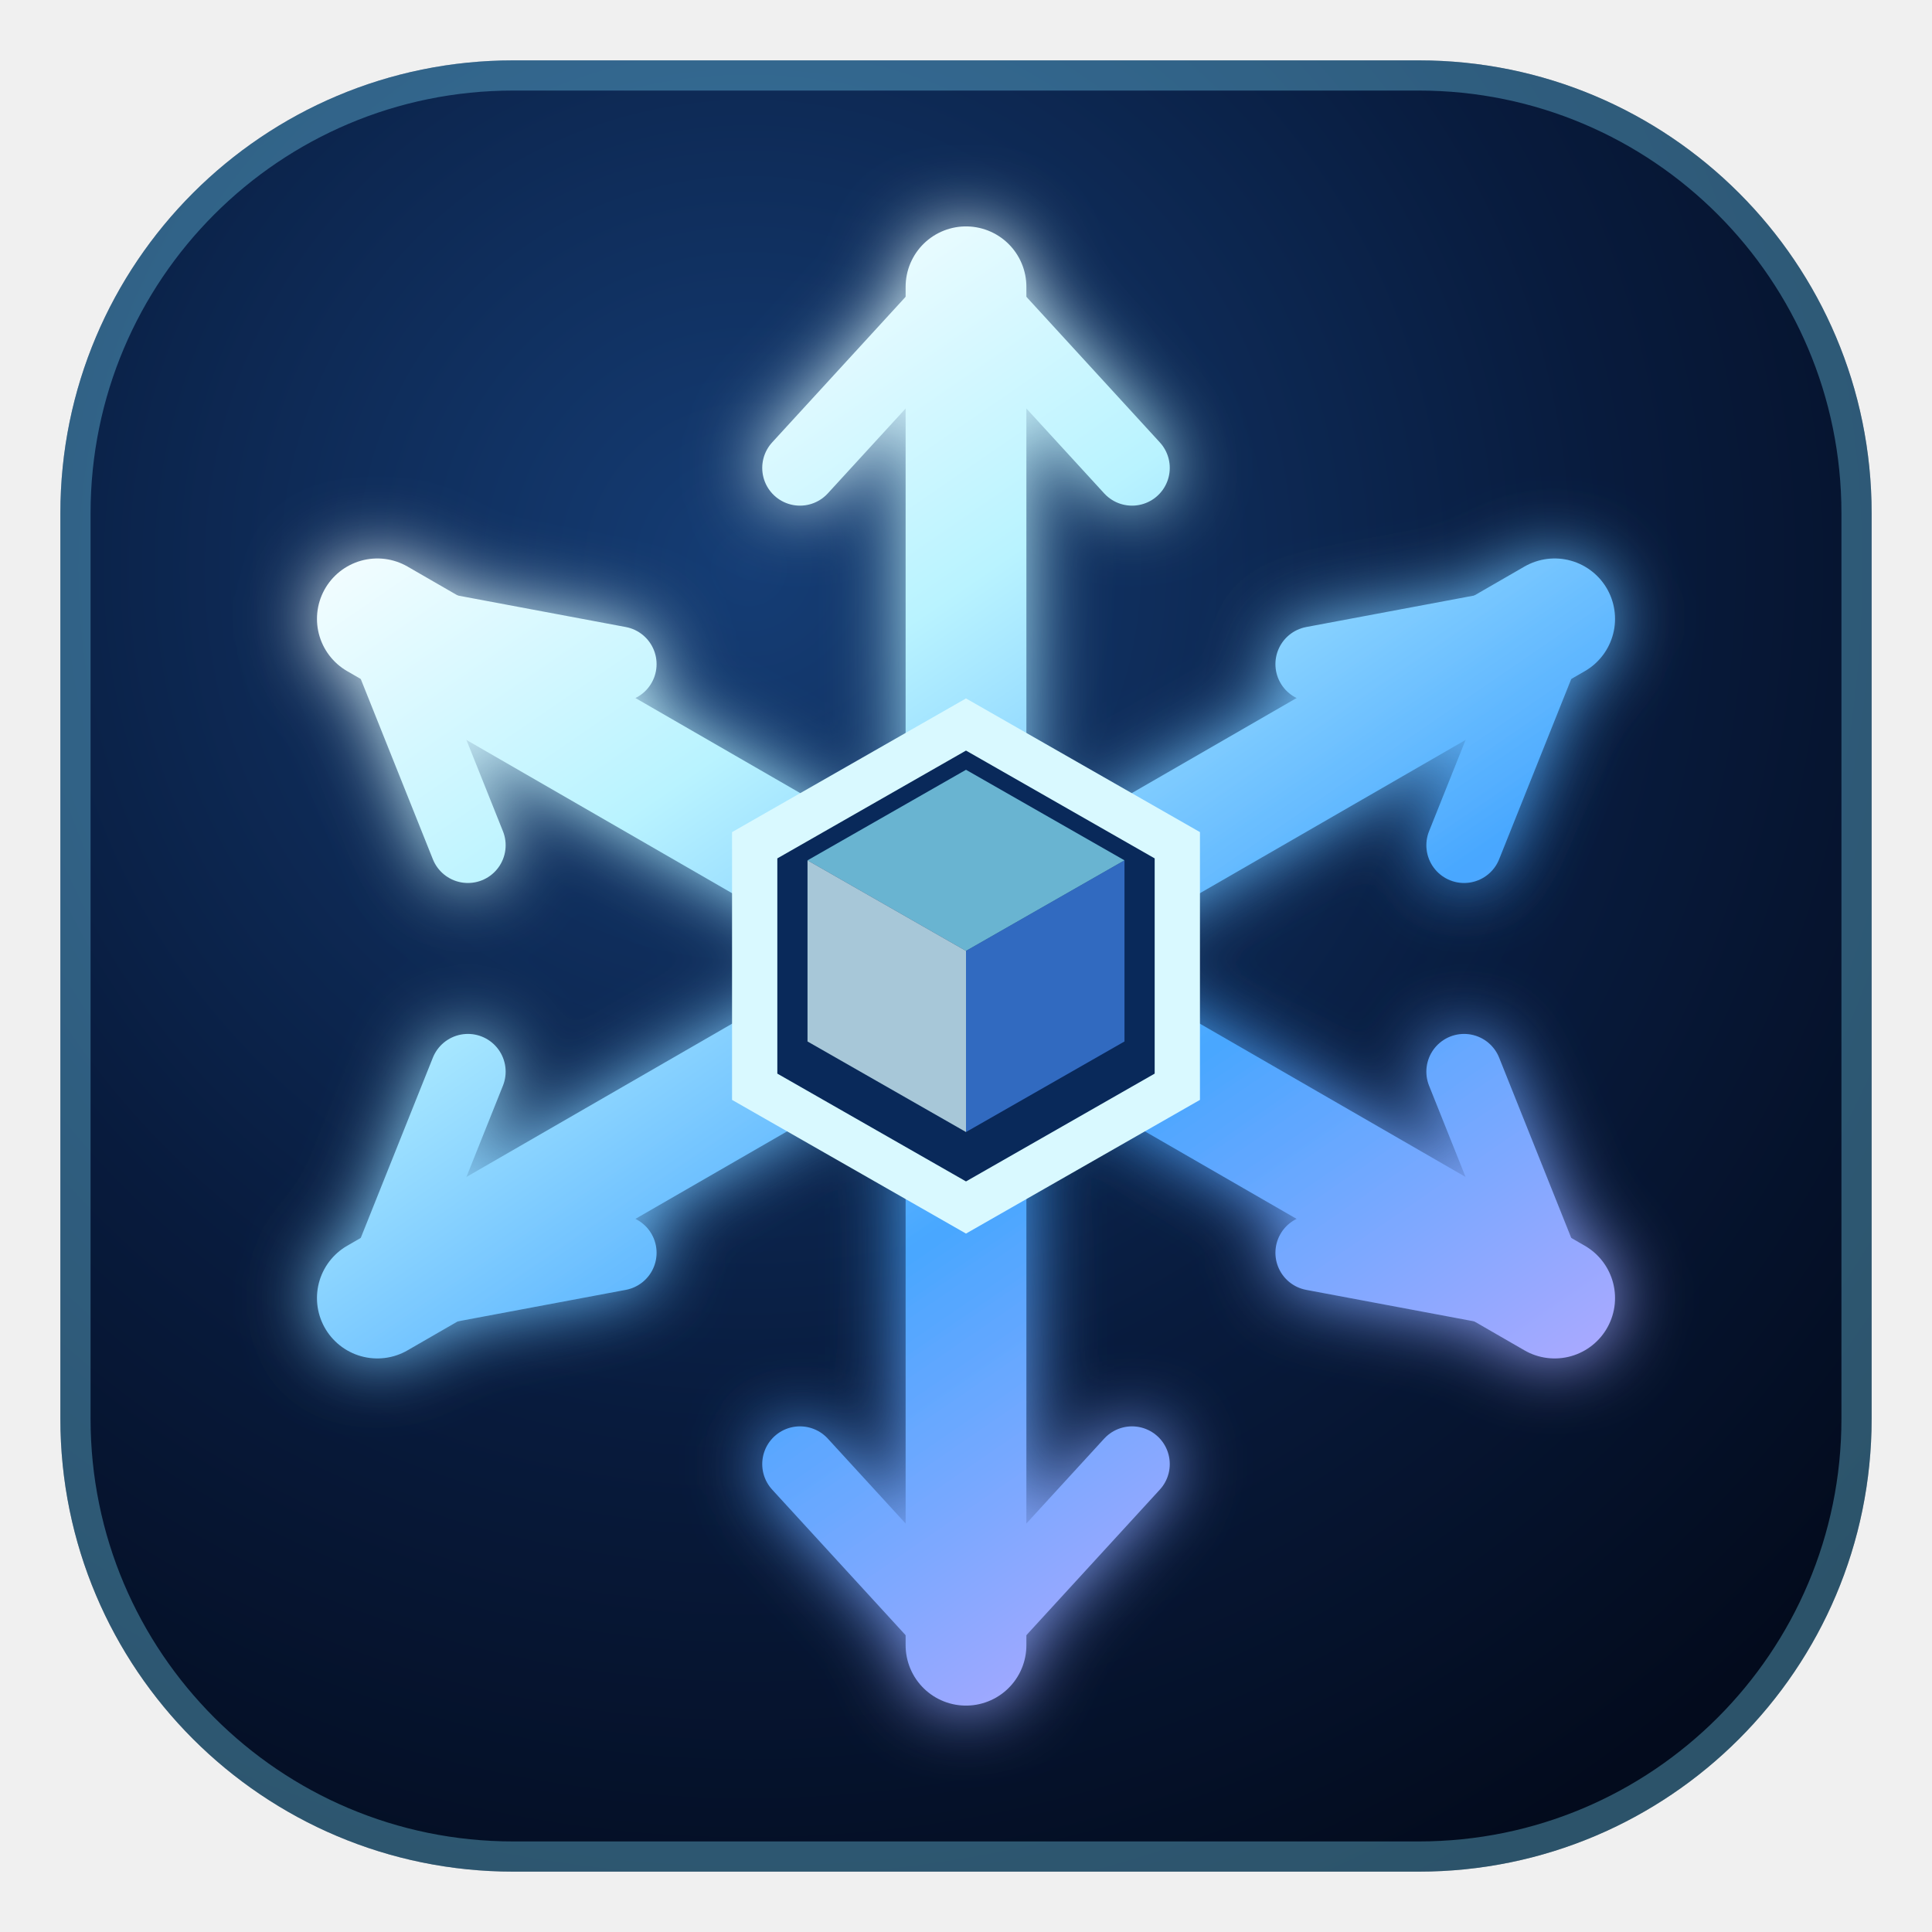
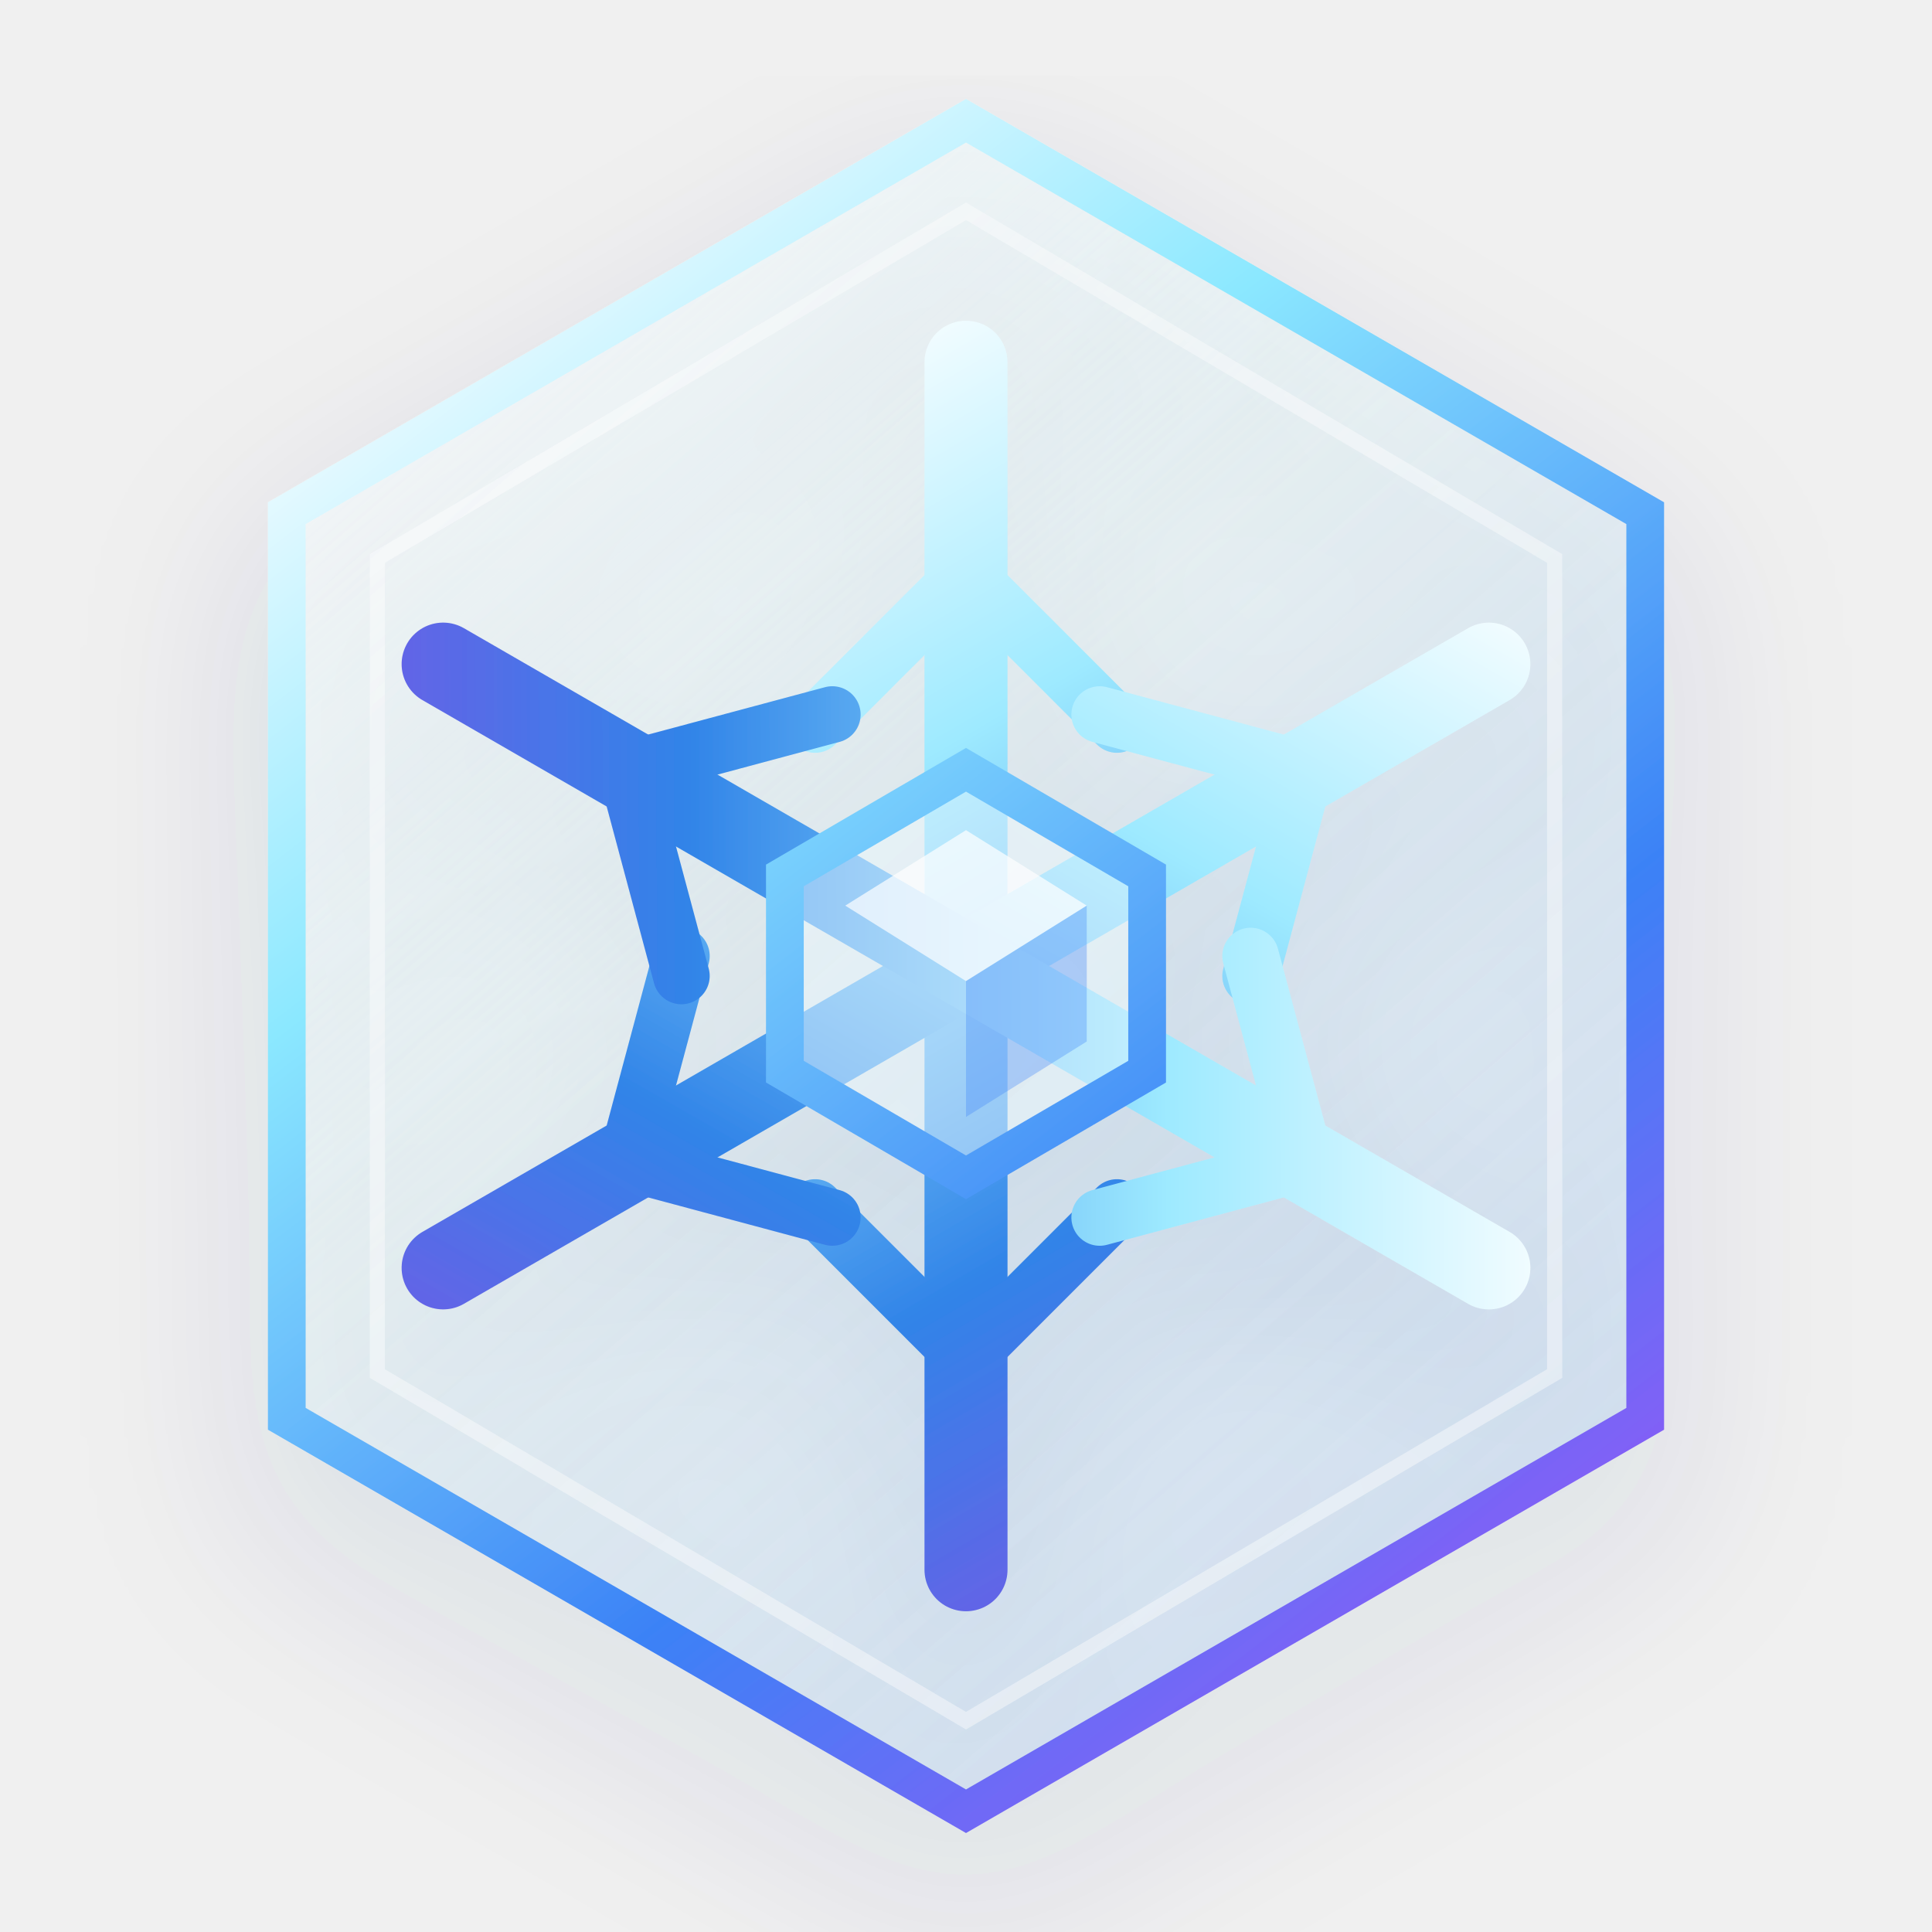
<svg xmlns="http://www.w3.org/2000/svg" viewBox="0 0 128 128" role="img" aria-labelledby="title">
  <defs>
-     <radialGradient id="bg" cx="38%" cy="28%" r="82%">
-       <stop stop-color="#153d75" />
-       <stop offset=".58" stop-color="#081b3d" />
-       <stop offset="1" stop-color="#030b1d" />
-     </radialGradient>
-     <linearGradient id="ice" x1="35" y1="22" x2="92" y2="105" gradientUnits="userSpaceOnUse">
+     <linearGradient id="glass" x1="22" y1="16" x2="105" y2="112" gradientUnits="userSpaceOnUse">
+       <stop stop-color="#ffffff" stop-opacity=".62" />
+       <stop offset=".42" stop-color="#d9f6ff" stop-opacity=".28" />
+       <stop offset="1" stop-color="#60a5fa" stop-opacity=".16" />
+     </linearGradient>
+     <linearGradient id="edge" x1="28" y1="17" x2="99" y2="109" gradientUnits="userSpaceOnUse">
+       <stop stop-color="#f8fdff" />
+       <stop offset=".3" stop-color="#8be8ff" />
+       <stop offset=".7" stop-color="#3b82f6" />
+       <stop offset="1" stop-color="#8b5cf6" />
+     </linearGradient>
+     <linearGradient id="flake" x1="43" y1="28" x2="85" y2="100" gradientUnits="userSpaceOnUse">
      <stop stop-color="#ffffff" />
-       <stop offset=".3" stop-color="#b9f3ff" />
-       <stop offset=".64" stop-color="#48a7ff" />
-       <stop offset="1" stop-color="#b8a9ff" />
+       <stop offset=".34" stop-color="#9eeaff" />
+       <stop offset=".72" stop-color="#3184e8" />
+       <stop offset="1" stop-color="#6d5de7" />
    </linearGradient>
-     <filter id="glow" x="-30%" y="-30%" width="160%" height="160%">
-       <feGaussianBlur stdDeviation="2.4" result="blur" />
-       <feMerge>
-         <feMergeNode in="blur" />
-         <feMergeNode in="SourceGraphic" />
-       </feMerge>
+     <filter id="shadow" x="-24%" y="-24%" width="148%" height="160%">
+       <feDropShadow dx="0" dy="5" stdDeviation="6" flood-color="#0b3d76" flood-opacity=".18" />
    </filter>
  </defs>
-   <rect x="4" y="4" width="120" height="120" rx="30" fill="url(#bg)" />
-   <rect x="5" y="5" width="118" height="118" rx="29" fill="none" stroke="#7ddfff" stroke-opacity=".34" stroke-width="2" />
-   <g fill="none" stroke="url(#ice)" stroke-linecap="round" stroke-linejoin="round" filter="url(#glow)">
-     <path d="M64 19v90M25 41l78 45M25 86l78-45" stroke-width="8" />
-     <path d="M64 19 53 31M64 19l11 12M64 109l-11-12M64 109l11-12" stroke-width="5" />
-     <path d="m25 41 16 3M25 41l6 15M103 86l-16-3M103 86l-6-15" stroke-width="5" />
-     <path d="m25 86 6-15M25 86l16-3M103 41l-6 15M103 41l-16 3" stroke-width="5" />
+   <g filter="url(#shadow)">
+     <path d="M64 8 109 34v60l-45 26-45-26V34z" fill="url(#glass)" stroke="url(#edge)" stroke-width="2.5" />
+     <path d="M64 14 103 37v54l-39 23-39-23V37z" fill="none" stroke="#ffffff" stroke-opacity=".38" />
+     <g fill="none" stroke="url(#flake)" stroke-width="5.5" stroke-linecap="round" stroke-linejoin="round">
+       <path d="M64 24v80" />
+       <path d="M64 24v80" transform="rotate(60 64 64)" />
+       <path d="M64 24v80" transform="rotate(120 64 64)" />
+     </g>
+     <g fill="none" stroke="url(#flake)" stroke-width="3.75" stroke-linecap="round" stroke-linejoin="round">
+       <path d="m64 38-10 10m10-10 10 10M64 90 54 80m10 10 10-10" />
+       <path d="m64 38-10 10m10-10 10 10M64 90 54 80m10 10 10-10" transform="rotate(60 64 64)" />
+       <path d="m64 38-10 10m10-10 10 10M64 90 54 80m10 10 10-10" transform="rotate(120 64 64)" />
+     </g>
+     <path d="m64 51 12 7v13l-12 7-12-7V58z" fill="#eefbff" fill-opacity=".46" stroke="url(#edge)" stroke-width="2.5" />
+     <path d="m64 55 8 5-8 5-8-5z" fill="#ffffff" fill-opacity=".7" />
+     <path d="m64 65 8-5v9l-8 5z" fill="#3b82f6" fill-opacity=".32" />
  </g>
-   <path d="m64 48 14 8v16l-14 8-14-8V56z" fill="#09295a" stroke="#d9f9ff" stroke-width="3" />
-   <path d="m64 51 10.5 6-10.5 6-10.5-6z" fill="#8eeaff" fill-opacity=".72" />
-   <path d="m64 63 10.5-6v12L64 75z" fill="#4a91ff" fill-opacity=".62" />
-   <path d="m64 63-10.5-6v12L64 75z" fill="#d9f9ff" fill-opacity=".76" />
</svg>
